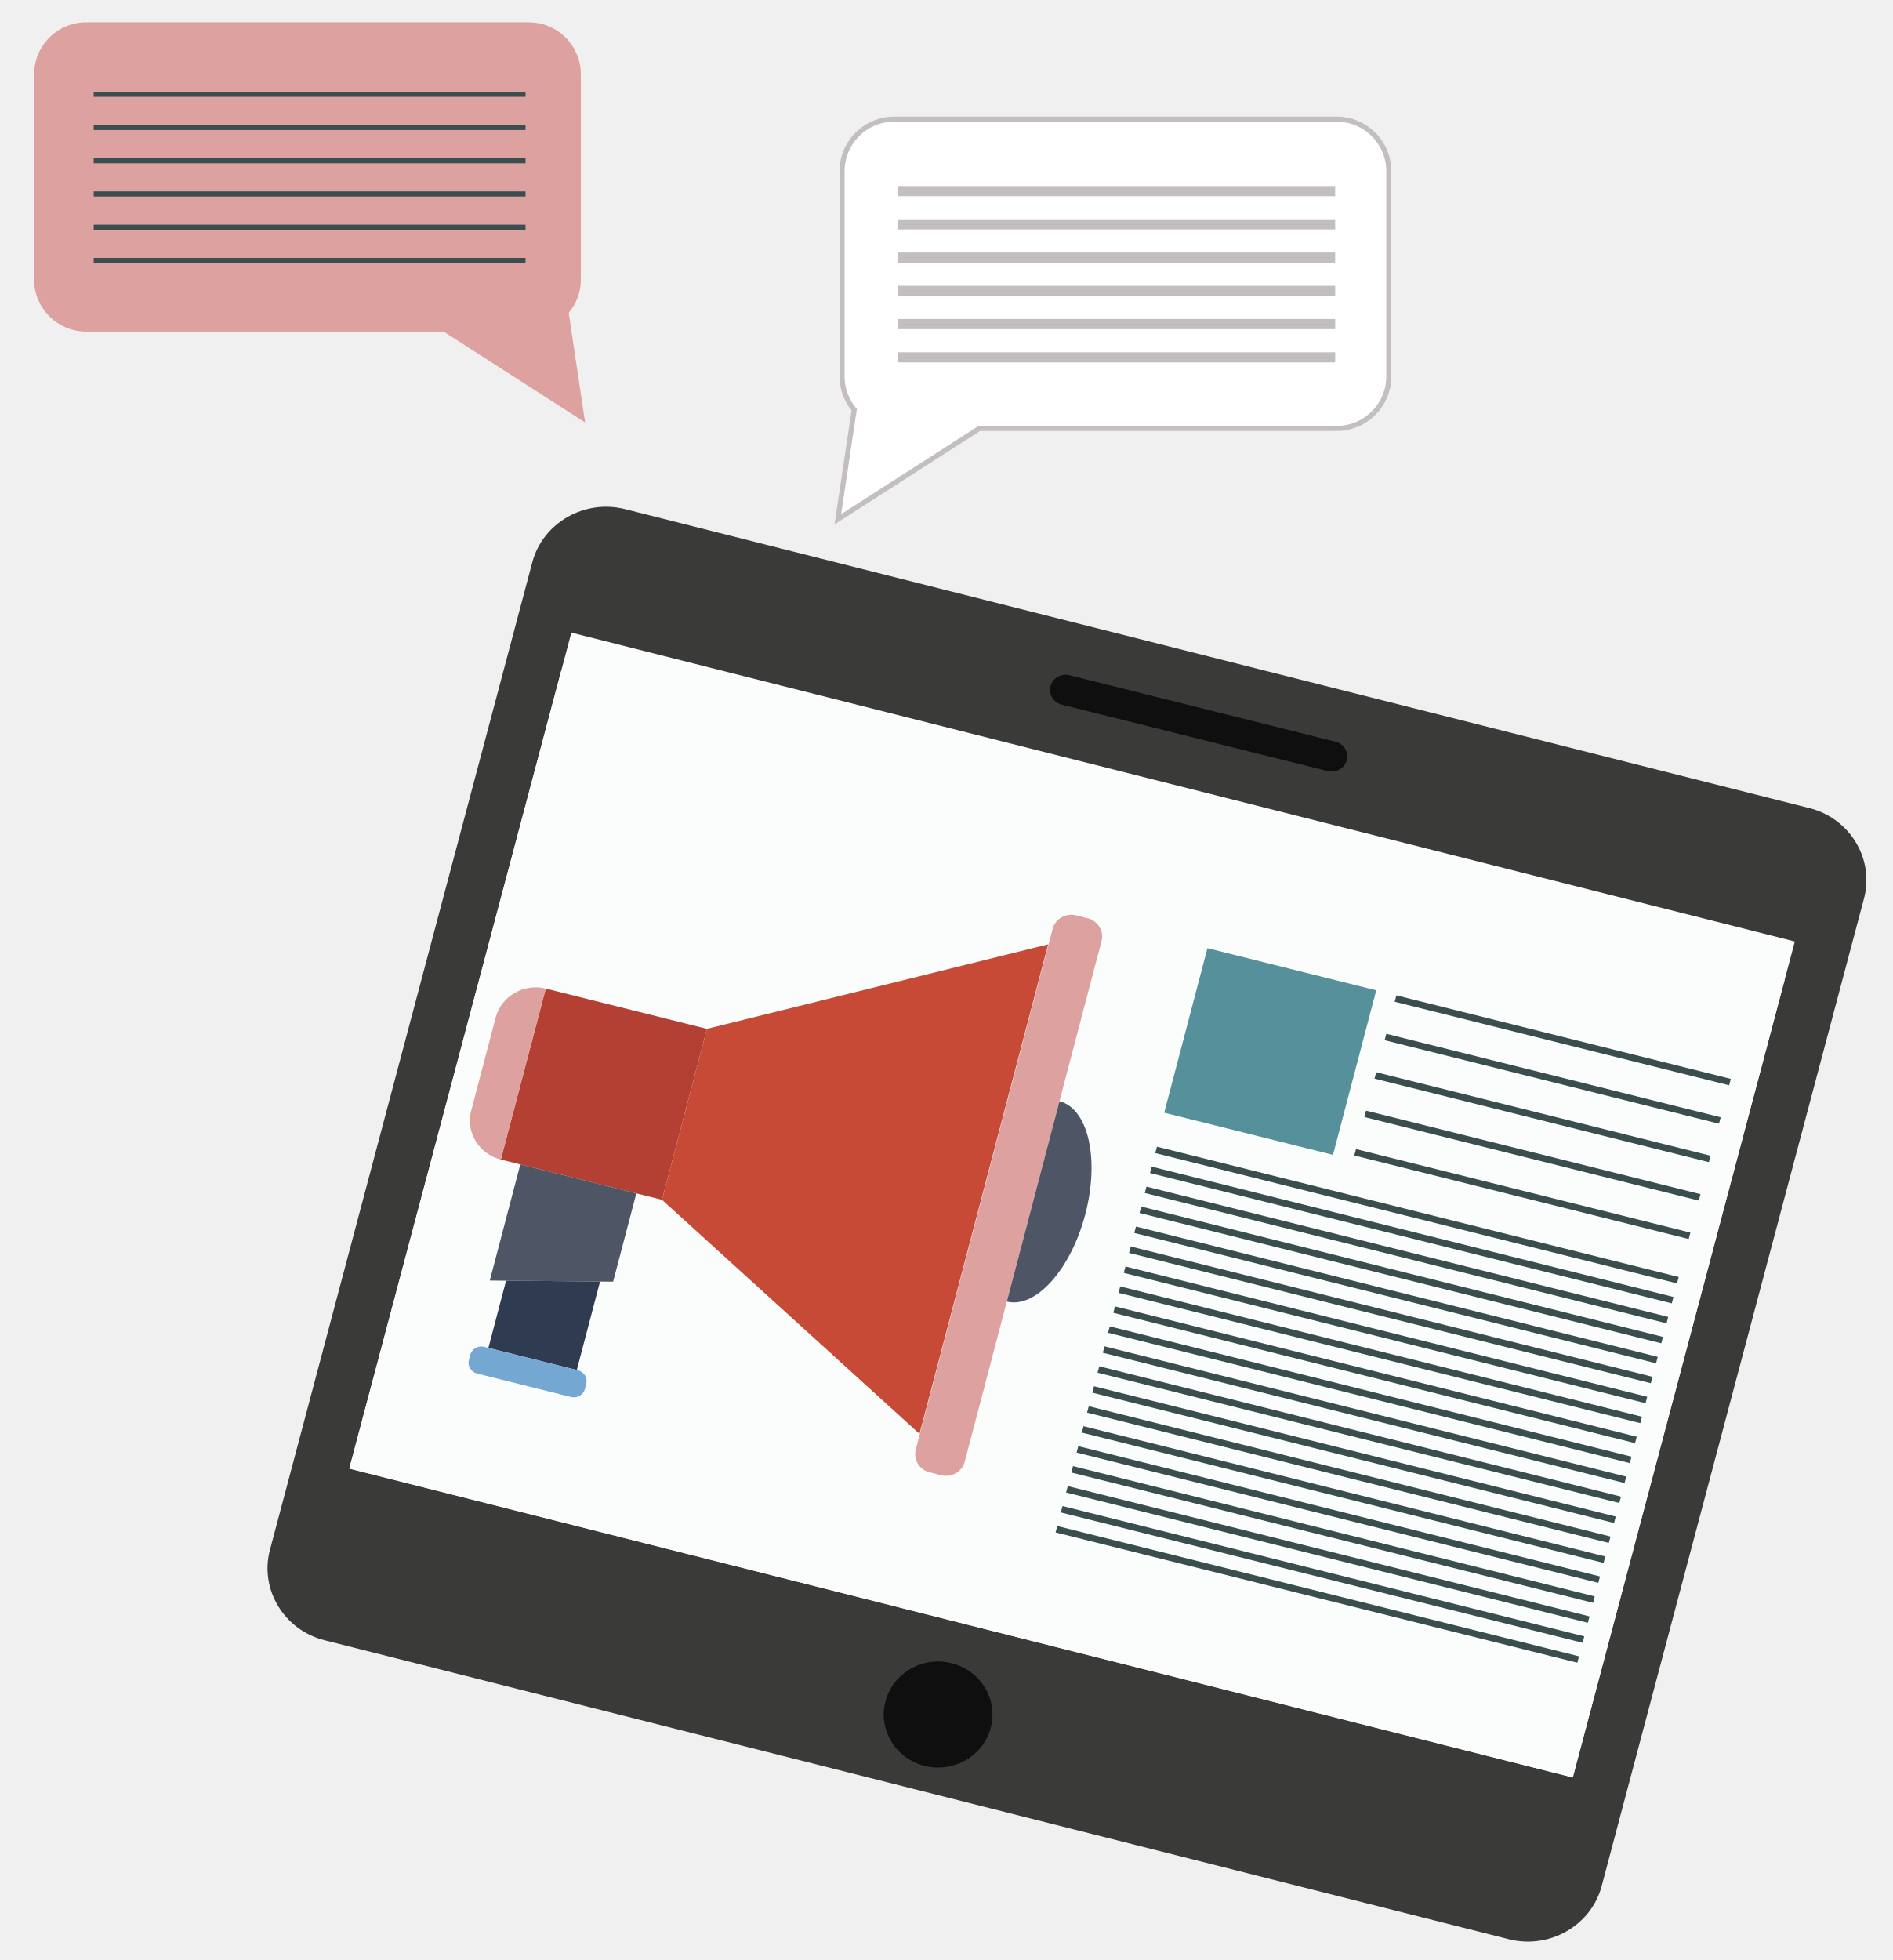
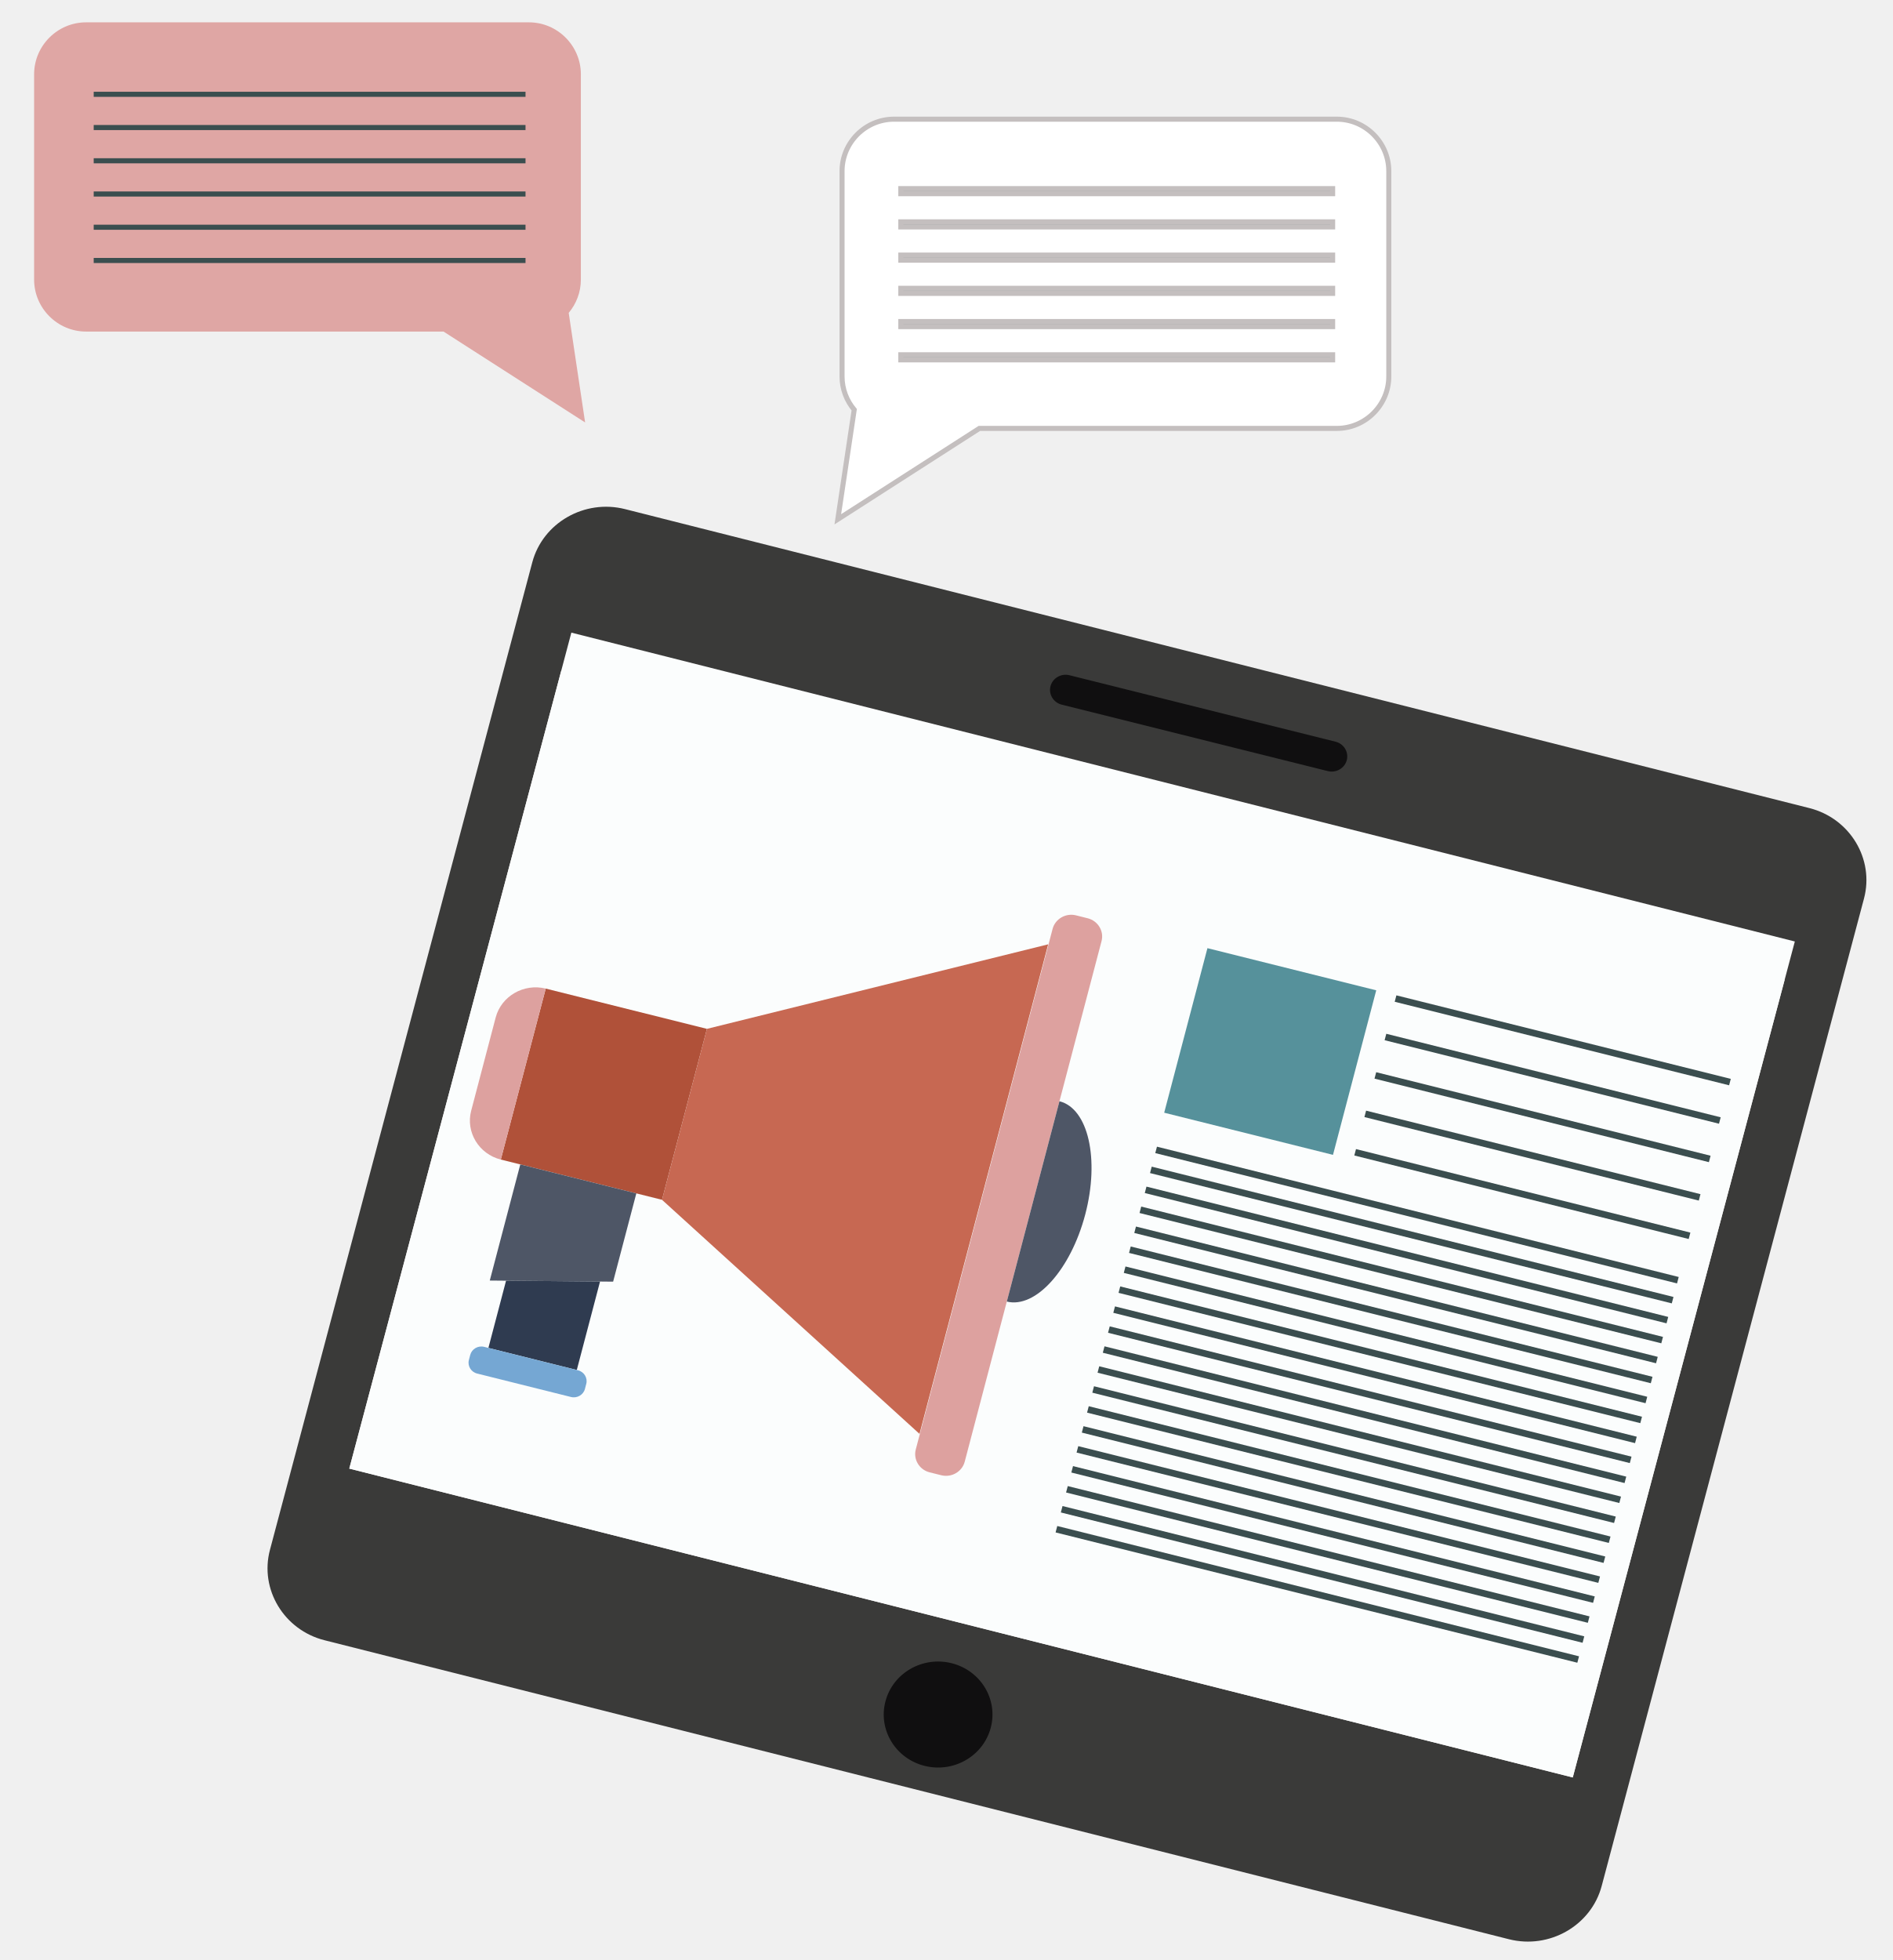
<svg xmlns="http://www.w3.org/2000/svg" version="1.1" id="Capa_1" x="0px" y="0px" width="375.221px" height="388.496px" viewBox="0 0 375.221 388.496" enable-background="new 0 0 375.221 388.496" xml:space="preserve">
  <g id="XMLID_237_">
    <g id="XMLID_11597_">
-       <path id="XMLID_11599_" fill="#3A3A39" d="M358.721,160.177l-234.815-59.265c-8.029-2.027-16.3,2.718-18.379,10.543    L53.517,307.202c-2.08,7.826,2.789,15.888,10.818,17.914L299.15,384.38c8.029,2.029,16.301-2.718,18.38-10.542l52.009-195.748    C371.617,170.266,366.75,162.204,358.721,160.177z M311.8,352.313L69.246,291.095l42.01-158.114l242.554,61.219L311.8,352.313z" />
-       <polygon id="XMLID_11598_" fill="#FBFDFD" points="69.246,291.095 311.8,352.313 355.825,186.612 113.271,125.395   " />
+       <path id="XMLID_11599_" fill="#3A3A39" d="M358.721,160.177l-234.815-59.265c-8.028-2.027-16.3,2.718-18.379,10.543    l-52.01,195.747c-2.08,7.825,2.789,15.888,10.818,17.914L299.15,384.38c8.029,2.029,16.301-2.718,18.38-10.542l52.009-195.748    C371.616,170.266,366.75,162.204,358.721,160.177z M311.8,352.313L69.246,291.095l42.01-158.114L353.81,194.2L311.8,352.313z" />
+       <polygon id="XMLID_11598_" fill="#FBFDFD" points="69.246,291.095 311.8,352.313 355.824,186.612 113.271,125.395   " />
    </g>
    <g id="XMLID_51_">
      <g id="XMLID_73_">
        <polygon id="XMLID_226_" fill="#56919B" points="264.265,228.907 230.802,220.553 239.374,187.938 272.837,196.293    " />
        <g id="XMLID_220_">
          <polygon id="XMLID_225_" fill="#3B4E4F" points="342.794,215.117 276.501,198.563 276.835,197.293 343.128,213.846     " />
-           <polygon id="XMLID_224_" fill="#3B4E4F" points="340.792,222.735 274.499,206.182 274.833,204.909 341.126,221.463     " />
-           <polygon id="XMLID_223_" fill="#3B4E4F" points="336.787,237.969 270.494,221.416 270.829,220.145 337.121,236.698     " />
-           <polygon id="XMLID_222_" fill="#3B4E4F" points="338.789,230.353 272.496,213.799 272.831,212.526 339.123,229.08     " />
-           <polygon id="XMLID_221_" fill="#3B4E4F" points="334.784,245.586 268.492,229.032 268.826,227.762 335.118,244.315     " />
+           <polygon id="XMLID_224_" fill="#3B4E4F" points="340.791,222.734 274.499,206.182 274.833,204.909 341.126,221.463     " />
+           <polygon id="XMLID_223_" fill="#3B4E4F" points="336.786,237.969 270.494,221.416 270.829,220.145 337.12,236.698     " />
+           <polygon id="XMLID_222_" fill="#3B4E4F" points="338.788,230.354 272.496,213.799 272.831,212.525 339.122,229.08     " />
+           <polygon id="XMLID_221_" fill="#3B4E4F" points="334.783,245.586 268.492,229.032 268.826,227.762 335.117,244.314     " />
        </g>
        <g id="XMLID_198_">
          <polygon id="XMLID_219_" fill="#3B4E4F" points="332.471,254.387 229.033,228.559 229.368,227.286 332.806,253.114     " />
-           <polygon id="XMLID_218_" fill="#3B4E4F" points="330.392,262.3 226.953,236.472 227.287,235.201 330.725,261.029     " />
-           <polygon id="XMLID_216_" fill="#3B4E4F" points="326.229,278.131 222.792,252.303 223.126,251.03 326.564,276.858     " />
-           <polygon id="XMLID_215_" fill="#3B4E4F" points="328.311,270.216 224.872,244.388 225.207,243.114 328.646,268.943     " />
-           <polygon id="XMLID_214_" fill="#3B4E4F" points="324.15,286.045 220.712,260.216 221.046,258.943 324.483,284.772     " />
-           <polygon id="XMLID_213_" fill="#3B4E4F" points="331.431,258.345 227.993,232.517 228.327,231.244 331.766,257.072     " />
-           <polygon id="XMLID_212_" fill="#3B4E4F" points="329.351,266.259 225.913,240.431 226.247,239.158 329.685,264.986     " />
-           <polygon id="XMLID_211_" fill="#3B4E4F" points="325.19,282.086 221.752,256.258 222.087,254.987 325.524,280.815     " />
-           <polygon id="XMLID_210_" fill="#3B4E4F" points="327.271,274.173 223.833,248.344 224.167,247.071 327.605,272.899     " />
+           <polygon id="XMLID_218_" fill="#3B4E4F" points="330.392,262.3 226.953,236.473 227.287,235.201 330.725,261.029     " />
+           <polygon id="XMLID_216_" fill="#3B4E4F" points="326.229,278.131 222.792,252.303 223.126,251.03 326.564,276.857     " />
+           <polygon id="XMLID_215_" fill="#3B4E4F" points="328.311,270.216 224.872,244.389 225.207,243.114 328.646,268.943     " />
+           <polygon id="XMLID_214_" fill="#3B4E4F" points="324.15,286.045 220.712,260.216 221.046,258.943 324.483,284.771     " />
+           <polygon id="XMLID_213_" fill="#3B4E4F" points="331.431,258.345 227.993,232.518 228.327,231.244 331.766,257.072     " />
+           <polygon id="XMLID_212_" fill="#3B4E4F" points="329.351,266.259 225.913,240.432 226.247,239.158 329.685,264.986     " />
+           <polygon id="XMLID_211_" fill="#3B4E4F" points="325.19,282.086 221.752,256.258 222.087,254.986 325.524,280.814     " />
+           <polygon id="XMLID_210_" fill="#3B4E4F" points="327.271,274.173 223.833,248.344 224.167,247.07 327.605,272.898     " />
          <polygon id="XMLID_209_" fill="#3B4E4F" points="323.109,290.001 219.671,264.173 220.006,262.9 323.444,288.729     " />
          <polygon id="XMLID_208_" fill="#3B4E4F" points="322.069,293.958 218.632,268.13 218.966,266.857 322.404,292.686     " />
-           <polygon id="XMLID_207_" fill="#3B4E4F" points="319.989,301.874 216.551,276.045 216.886,274.772 320.323,300.601     " />
-           <polygon id="XMLID_206_" fill="#3B4E4F" points="315.828,317.701 212.391,291.872 212.726,290.6 316.163,316.429     " />
-           <polygon id="XMLID_205_" fill="#3B4E4F" points="317.909,309.787 214.472,283.959 214.805,282.687 318.243,308.515     " />
-           <polygon id="XMLID_204_" fill="#3B4E4F" points="313.748,325.616 210.311,299.788 210.645,298.516 314.082,324.344     " />
+           <polygon id="XMLID_207_" fill="#3B4E4F" points="319.989,301.874 216.551,276.045 216.886,274.771 320.323,300.602     " />
+           <polygon id="XMLID_206_" fill="#3B4E4F" points="315.827,317.701 212.391,291.872 212.726,290.6 316.162,316.43     " />
+           <polygon id="XMLID_205_" fill="#3B4E4F" points="317.908,309.787 214.472,283.959 214.805,282.688 318.242,308.516     " />
+           <polygon id="XMLID_204_" fill="#3B4E4F" points="313.747,325.616 210.311,299.788 210.645,298.516 314.081,324.344     " />
          <polygon id="XMLID_203_" fill="#3B4E4F" points="321.029,297.915 217.592,272.087 217.925,270.814 321.363,296.643     " />
-           <polygon id="XMLID_202_" fill="#3B4E4F" points="318.949,305.83 215.511,280.002 215.846,278.729 319.283,304.558     " />
-           <polygon id="XMLID_201_" fill="#3B4E4F" points="314.788,321.659 211.35,295.831 211.685,294.559 315.122,320.387     " />
-           <polygon id="XMLID_200_" fill="#3B4E4F" points="316.868,313.744 213.431,287.916 213.765,286.644 317.203,312.472     " />
-           <polygon id="XMLID_199_" fill="#3B4E4F" points="312.708,329.573 209.27,303.745 209.604,302.472 313.043,328.301     " />
+           <polygon id="XMLID_202_" fill="#3B4E4F" points="318.948,305.83 215.511,280.002 215.846,278.729 319.282,304.559     " />
+           <polygon id="XMLID_201_" fill="#3B4E4F" points="314.787,321.659 211.35,295.831 211.685,294.559 315.121,320.387     " />
+           <polygon id="XMLID_200_" fill="#3B4E4F" points="316.867,313.744 213.431,287.916 213.765,286.645 317.202,312.473     " />
+           <polygon id="XMLID_199_" fill="#3B4E4F" points="312.707,329.573 209.27,303.745 209.604,302.473 313.043,328.301     " />
        </g>
      </g>
      <g id="XMLID_171_">
-         <polygon id="XMLID_161_" fill="#B34032" points="131.243,237.816 99.286,229.838 108.193,195.951 140.15,203.932    " />
-         <polygon id="XMLID_168_" fill="#C64A36" points="140.15,203.932 135.697,220.874 131.243,237.816 182.293,284.212      195.047,235.694 207.8,187.176    " />
-         <path id="XMLID_162_" fill="#DDA19F" d="M215.632,182.011l-2.309-0.577c-2.034-0.508-4.124,0.697-4.645,2.679l-27.126,103.196     c-0.521,1.981,0.716,4.019,2.75,4.527l2.309,0.576c2.034,0.509,4.124-0.697,4.644-2.681l27.127-103.196     C218.903,184.554,217.665,182.519,215.632,182.011z" />
-         <path id="XMLID_170_" fill="#DDA19F" d="M98.267,201.681l-4.858,18.482c-1.114,4.235,1.531,8.59,5.877,9.675l8.907-33.887     C103.847,194.866,99.38,197.445,98.267,201.681z" />
+         <polygon id="XMLID_161_" fill="#B05139" points="131.243,237.816 99.286,229.838 108.193,195.951 140.15,203.932    " />
+         <polygon id="XMLID_168_" fill="#C76852" points="140.15,203.932 135.697,220.874 131.243,237.816 182.293,284.212      195.047,235.693 207.8,187.176    " />
+         <path id="XMLID_162_" fill="#DDA19F" d="M215.632,182.011l-2.31-0.577c-2.033-0.508-4.123,0.697-4.645,2.679l-27.126,103.195     c-0.521,1.981,0.716,4.02,2.75,4.527l2.309,0.576c2.034,0.509,4.124-0.697,4.645-2.682l27.127-103.195     C218.903,184.554,217.665,182.519,215.632,182.011z" />
+         <path id="XMLID_170_" fill="#DDA19F" d="M98.267,201.682l-4.857,18.481c-1.114,4.235,1.53,8.59,5.877,9.675l8.906-33.887     C103.847,194.866,99.38,197.445,98.267,201.682z" />
        <polygon id="XMLID_163_" fill="#4E5666" points="126.151,236.546 103.148,230.802 97.098,253.82 121.552,254.04    " />
-         <polygon id="XMLID_169_" fill="#2F3B50" points="96.824,267.173 114.348,271.549 118.958,254.013 100.327,253.845    " />
-         <path id="XMLID_164_" fill="#75A7D3" d="M114.591,271.608l-18.605-4.646c-1.21-0.302-2.452,0.416-2.762,1.595l-0.265,1.006     c-0.31,1.179,0.426,2.391,1.636,2.692l18.605,4.646c1.209,0.302,2.452-0.416,2.762-1.595l0.264-1.006     C116.536,273.121,115.8,271.911,114.591,271.608z" />
-         <path id="XMLID_174_" fill="#4E5666" d="M210.037,218.282l-10.436,39.704c5.706,1.425,12.668-6.31,15.55-17.272     C218.034,229.75,215.744,219.707,210.037,218.282z" />
+         <polygon id="XMLID_169_" fill="#2F3B50" points="96.824,267.173 114.348,271.549 118.958,254.014 100.327,253.845    " />
+         <path id="XMLID_164_" fill="#75A7D3" d="M114.591,271.607l-18.605-4.646c-1.21-0.302-2.451,0.416-2.762,1.595l-0.265,1.006     c-0.311,1.18,0.426,2.392,1.636,2.692L113.2,276.9c1.209,0.303,2.451-0.416,2.762-1.594l0.264-1.007     C116.536,273.121,115.8,271.911,114.591,271.607z" />
+         <path id="XMLID_174_" fill="#4E5666" d="M210.037,218.282l-10.437,39.704c5.706,1.425,12.668-6.311,15.55-17.272     C218.034,229.75,215.744,219.707,210.037,218.282z" />
      </g>
    </g>
-     <path id="XMLID_52_" fill="#100F10" d="M196.42,342.448c1.478-5.62-2-11.343-7.766-12.783s-11.638,1.948-13.116,7.57   c-1.477,5.618,2,11.342,7.766,12.782C189.071,351.456,194.943,348.067,196.42,342.448z" />
-     <path id="XMLID_236_" fill="#100F10" d="M263.241,152.842l-52.753-13.171c-1.645-0.411-2.646-2.06-2.225-3.664l0,0   c0.422-1.603,2.112-2.578,3.758-2.168l52.753,13.174c1.645,0.41,2.646,2.059,2.225,3.661l0,0   C266.577,152.277,264.886,153.253,263.241,152.842z" />
+     <path id="XMLID_52_" fill="#100F10" d="M196.42,342.448c1.478-5.62-2-11.343-7.767-12.783c-5.766-1.44-11.638,1.948-13.115,7.569   c-1.478,5.619,2,11.343,7.766,12.783C189.071,351.456,194.943,348.066,196.42,342.448z" />
+     <path id="XMLID_236_" fill="#100F10" d="M263.241,152.842l-52.754-13.171c-1.645-0.411-2.646-2.06-2.225-3.664l0,0   c0.422-1.603,2.112-2.578,3.758-2.168l52.753,13.174c1.646,0.41,2.646,2.059,2.226,3.661l0,0   C266.577,152.277,264.886,153.253,263.241,152.842z" />
  </g>
  <g id="XMLID_191_">
-     <path id="XMLID_176_" fill="#FFFFFF" stroke="#C4BFBF" stroke-miterlimit="10" d="M265.026,23.623h-87.788   c-5.667,0-10.302,4.635-10.302,10.302v40.688c0,2.506,0.909,4.809,2.412,6.6l-3.253,21.717l28.065-18.015h70.866   c5.667,0,10.303-4.636,10.303-10.302V33.925C275.329,28.258,270.693,23.623,265.026,23.623z" />
+     <path id="XMLID_176_" fill="#FFFFFF" stroke="#C4BFBF" stroke-miterlimit="10" d="M265.026,23.623h-87.788   c-5.667,0-10.302,4.635-10.302,10.302v40.688c0,2.506,0.909,4.809,2.412,6.6l-3.253,21.717l28.065-18.015h70.865   c5.667,0,10.304-4.636,10.304-10.302V33.925C275.329,28.258,270.693,23.623,265.026,23.623z" />
    <g id="XMLID_175_">
-       <rect id="XMLID_172_" x="178.588" y="37.384" fill="#3B4E4F" stroke="#C4BFBF" stroke-miterlimit="10" width="85.61" height="1.01" />
-       <rect id="XMLID_177_" x="178.588" y="43.971" fill="#3B4E4F" stroke="#C4BFBF" stroke-miterlimit="10" width="85.61" height="1.01" />
-       <rect id="XMLID_180_" x="178.588" y="50.559" fill="#3B4E4F" stroke="#C4BFBF" stroke-miterlimit="10" width="85.61" height="1.01" />
-       <rect id="XMLID_179_" x="178.588" y="57.146" fill="#3B4E4F" stroke="#C4BFBF" stroke-miterlimit="10" width="85.61" height="1.009" />
-       <rect id="XMLID_182_" x="178.588" y="63.733" fill="#3B4E4F" stroke="#C4BFBF" stroke-miterlimit="10" width="85.61" height="1.009" />
-       <rect id="XMLID_181_" x="178.588" y="70.32" fill="#3B4E4F" stroke="#C4BFBF" stroke-miterlimit="10" width="85.61" height="1.01" />
+       <rect id="XMLID_172_" x="178.588" y="37.384" fill="#3B4E4F" stroke="#C4BFBF" stroke-miterlimit="10" width="85.609" height="1.01" />
+       <rect id="XMLID_177_" x="178.588" y="43.971" fill="#3B4E4F" stroke="#C4BFBF" stroke-miterlimit="10" width="85.609" height="1.01" />
+       <rect id="XMLID_180_" x="178.588" y="50.559" fill="#3B4E4F" stroke="#C4BFBF" stroke-miterlimit="10" width="85.609" height="1.01" />
+       <rect id="XMLID_179_" x="178.588" y="57.146" fill="#3B4E4F" stroke="#C4BFBF" stroke-miterlimit="10" width="85.609" height="1.009" />
+       <rect id="XMLID_182_" x="178.588" y="63.733" fill="#3B4E4F" stroke="#C4BFBF" stroke-miterlimit="10" width="85.609" height="1.009" />
+       <rect id="XMLID_181_" x="178.588" y="70.32" fill="#3B4E4F" stroke="#C4BFBF" stroke-miterlimit="10" width="85.609" height="1.01" />
    </g>
  </g>
  <g id="XMLID_183_">
-     <path id="XMLID_173_" fill="#DDA19F" d="M17.065,4.427h87.789c5.667,0,10.302,4.636,10.302,10.302v40.688   c0,2.506-0.909,4.809-2.411,6.6l3.253,21.717L87.931,65.72H17.065c-5.666,0-10.302-4.636-10.302-10.302V14.729   C6.763,9.063,11.399,4.427,17.065,4.427z" />
+     <path id="XMLID_173_" fill="#DFA6A4" d="M17.065,4.427h87.789c5.667,0,10.302,4.636,10.302,10.302v40.688   c0,2.506-0.908,4.809-2.41,6.6l3.253,21.717L87.931,65.72H17.065c-5.666,0-10.302-4.636-10.302-10.302V14.729   C6.763,9.063,11.399,4.427,17.065,4.427z" />
    <g id="XMLID_184_">
-       <rect id="XMLID_190_" x="18.575" y="18.188" fill="#3B4E4F" width="85.61" height="1.01" />
-       <rect id="XMLID_189_" x="18.575" y="24.775" fill="#3B4E4F" width="85.61" height="1.01" />
-       <rect id="XMLID_188_" x="18.575" y="31.363" fill="#3B4E4F" width="85.61" height="1.01" />
-       <rect id="XMLID_187_" x="18.575" y="37.951" fill="#3B4E4F" width="85.61" height="1.009" />
-       <rect id="XMLID_186_" x="18.575" y="44.538" fill="#3B4E4F" width="85.61" height="1.009" />
-       <rect id="XMLID_185_" x="18.575" y="51.125" fill="#3B4E4F" width="85.61" height="1.01" />
+       <rect id="XMLID_190_" x="18.575" y="18.188" fill="#3B4E4F" width="85.609" height="1.01" />
+       <rect id="XMLID_189_" x="18.575" y="24.775" fill="#3B4E4F" width="85.609" height="1.01" />
+       <rect id="XMLID_188_" x="18.575" y="31.363" fill="#3B4E4F" width="85.609" height="1.01" />
+       <rect id="XMLID_187_" x="18.575" y="37.951" fill="#3B4E4F" width="85.609" height="1.009" />
+       <rect id="XMLID_186_" x="18.575" y="44.538" fill="#3B4E4F" width="85.609" height="1.009" />
+       <rect id="XMLID_185_" x="18.575" y="51.125" fill="#3B4E4F" width="85.609" height="1.01" />
    </g>
  </g>
</svg>
